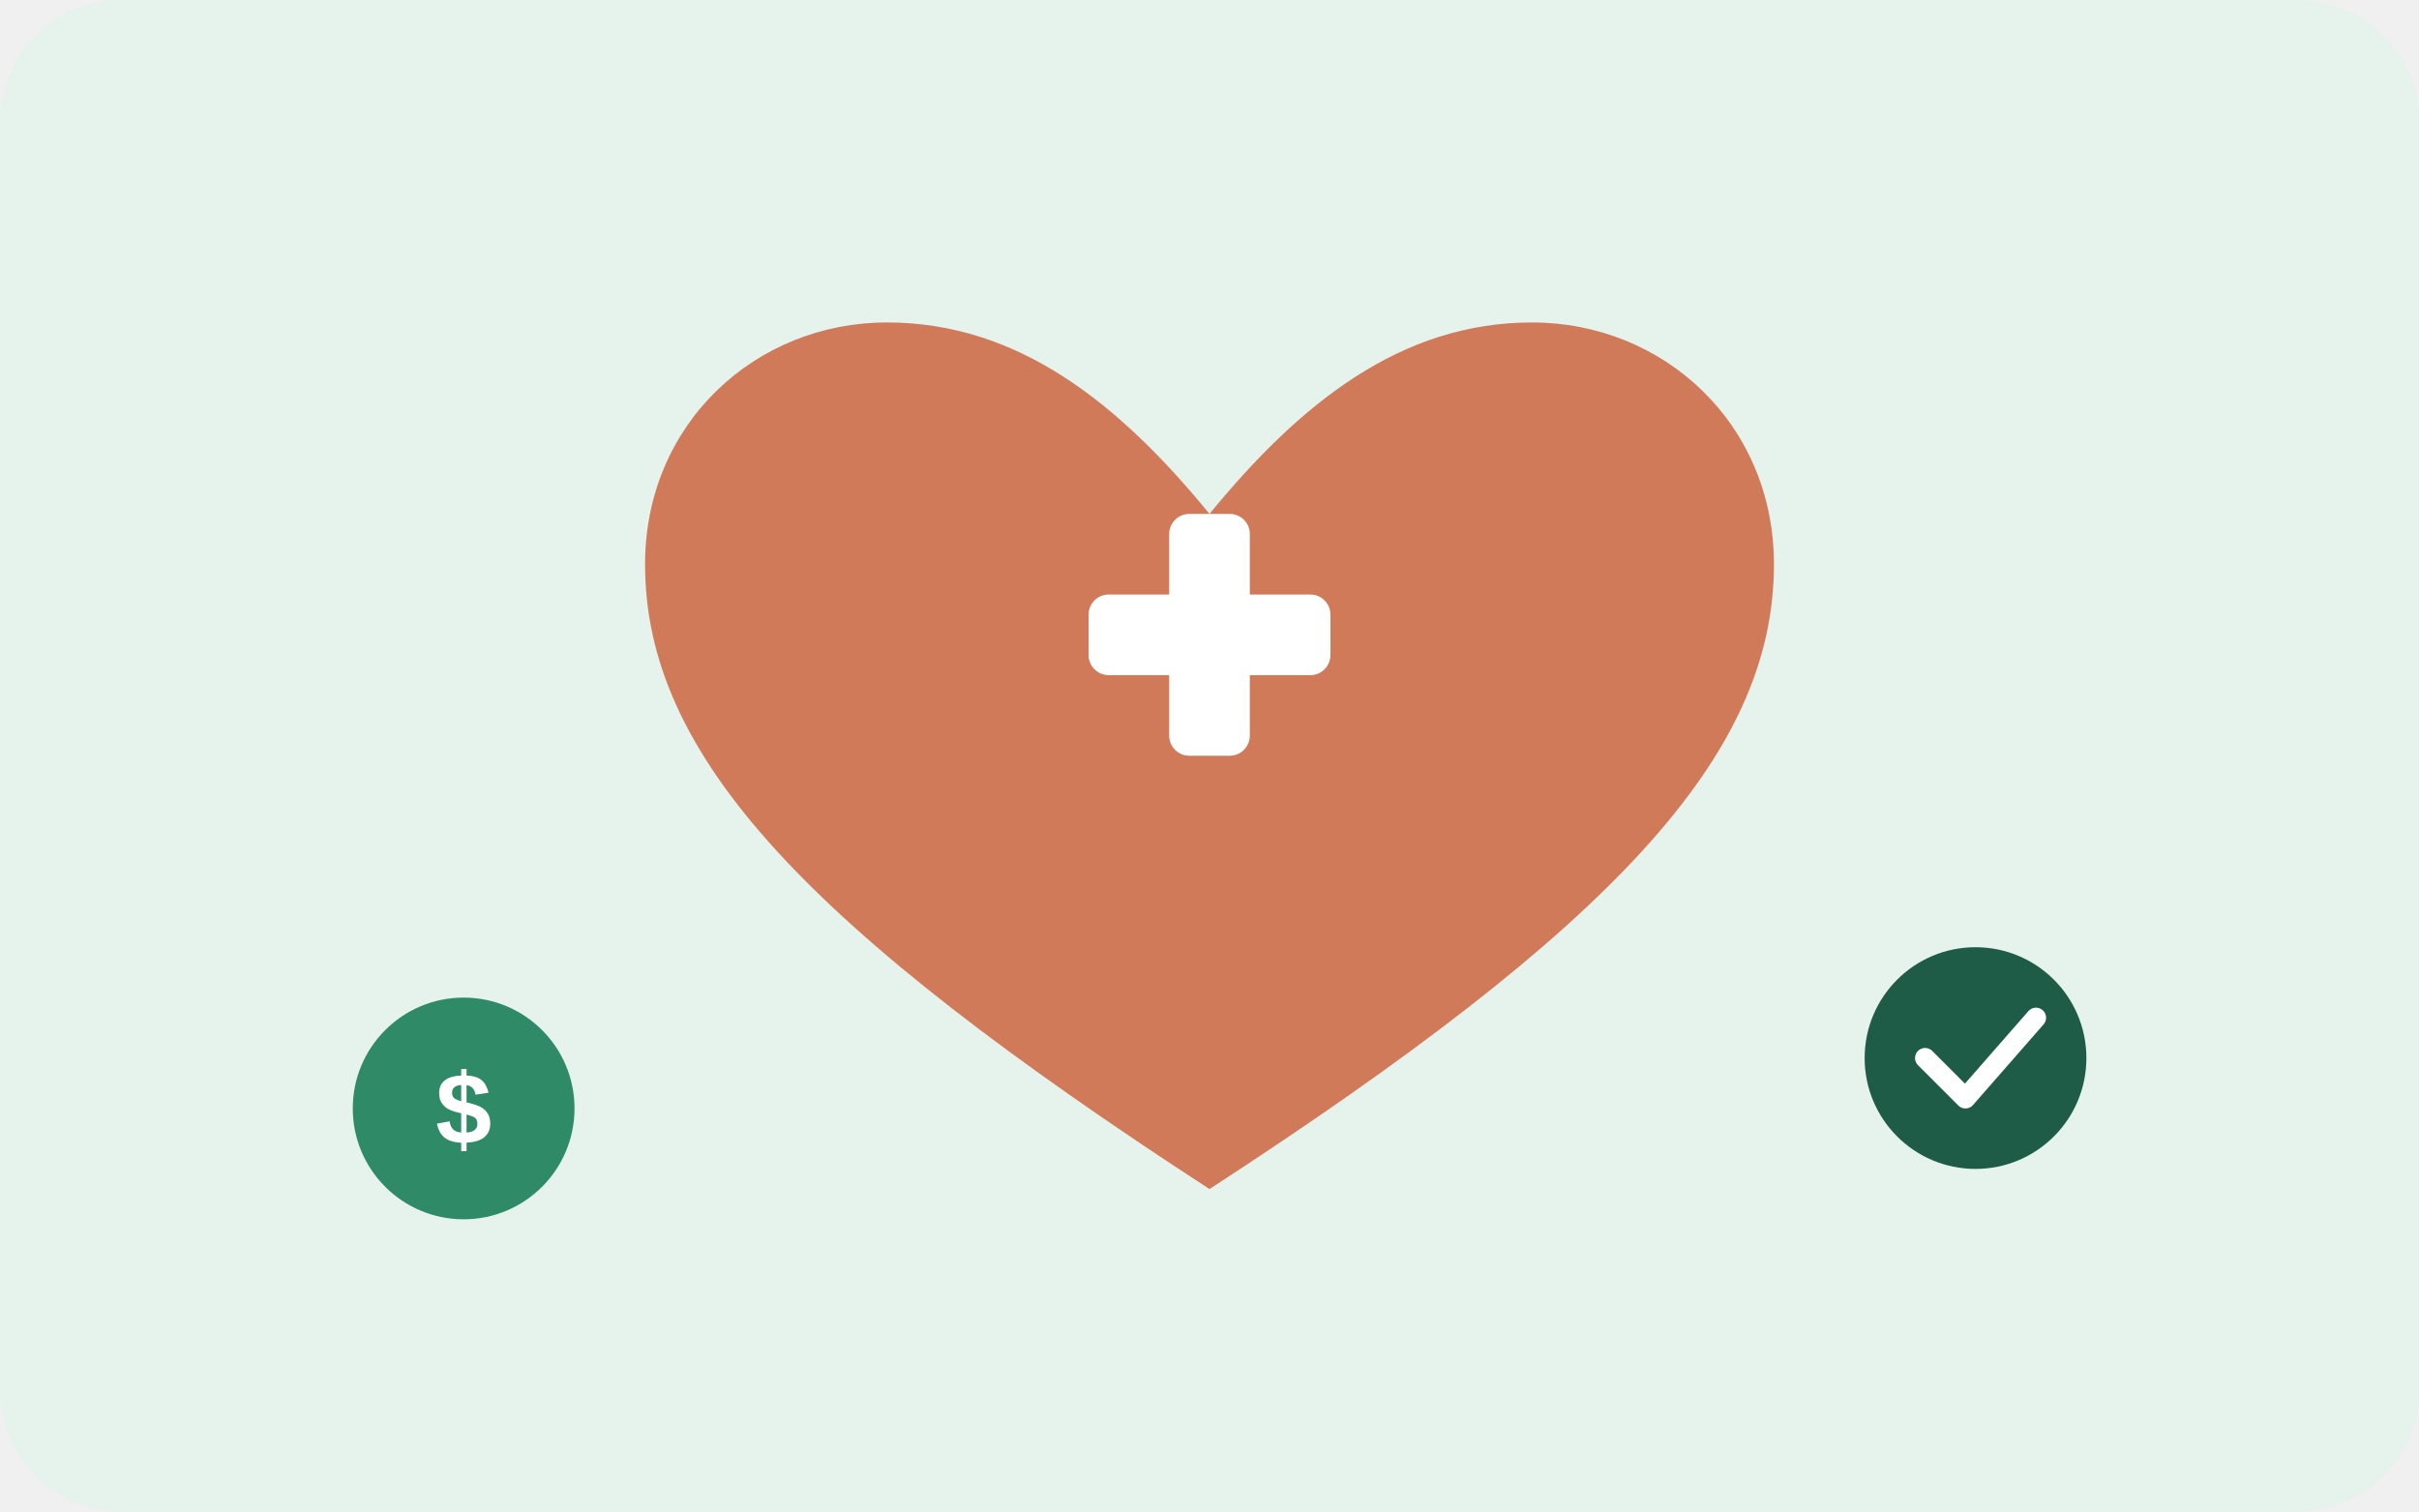
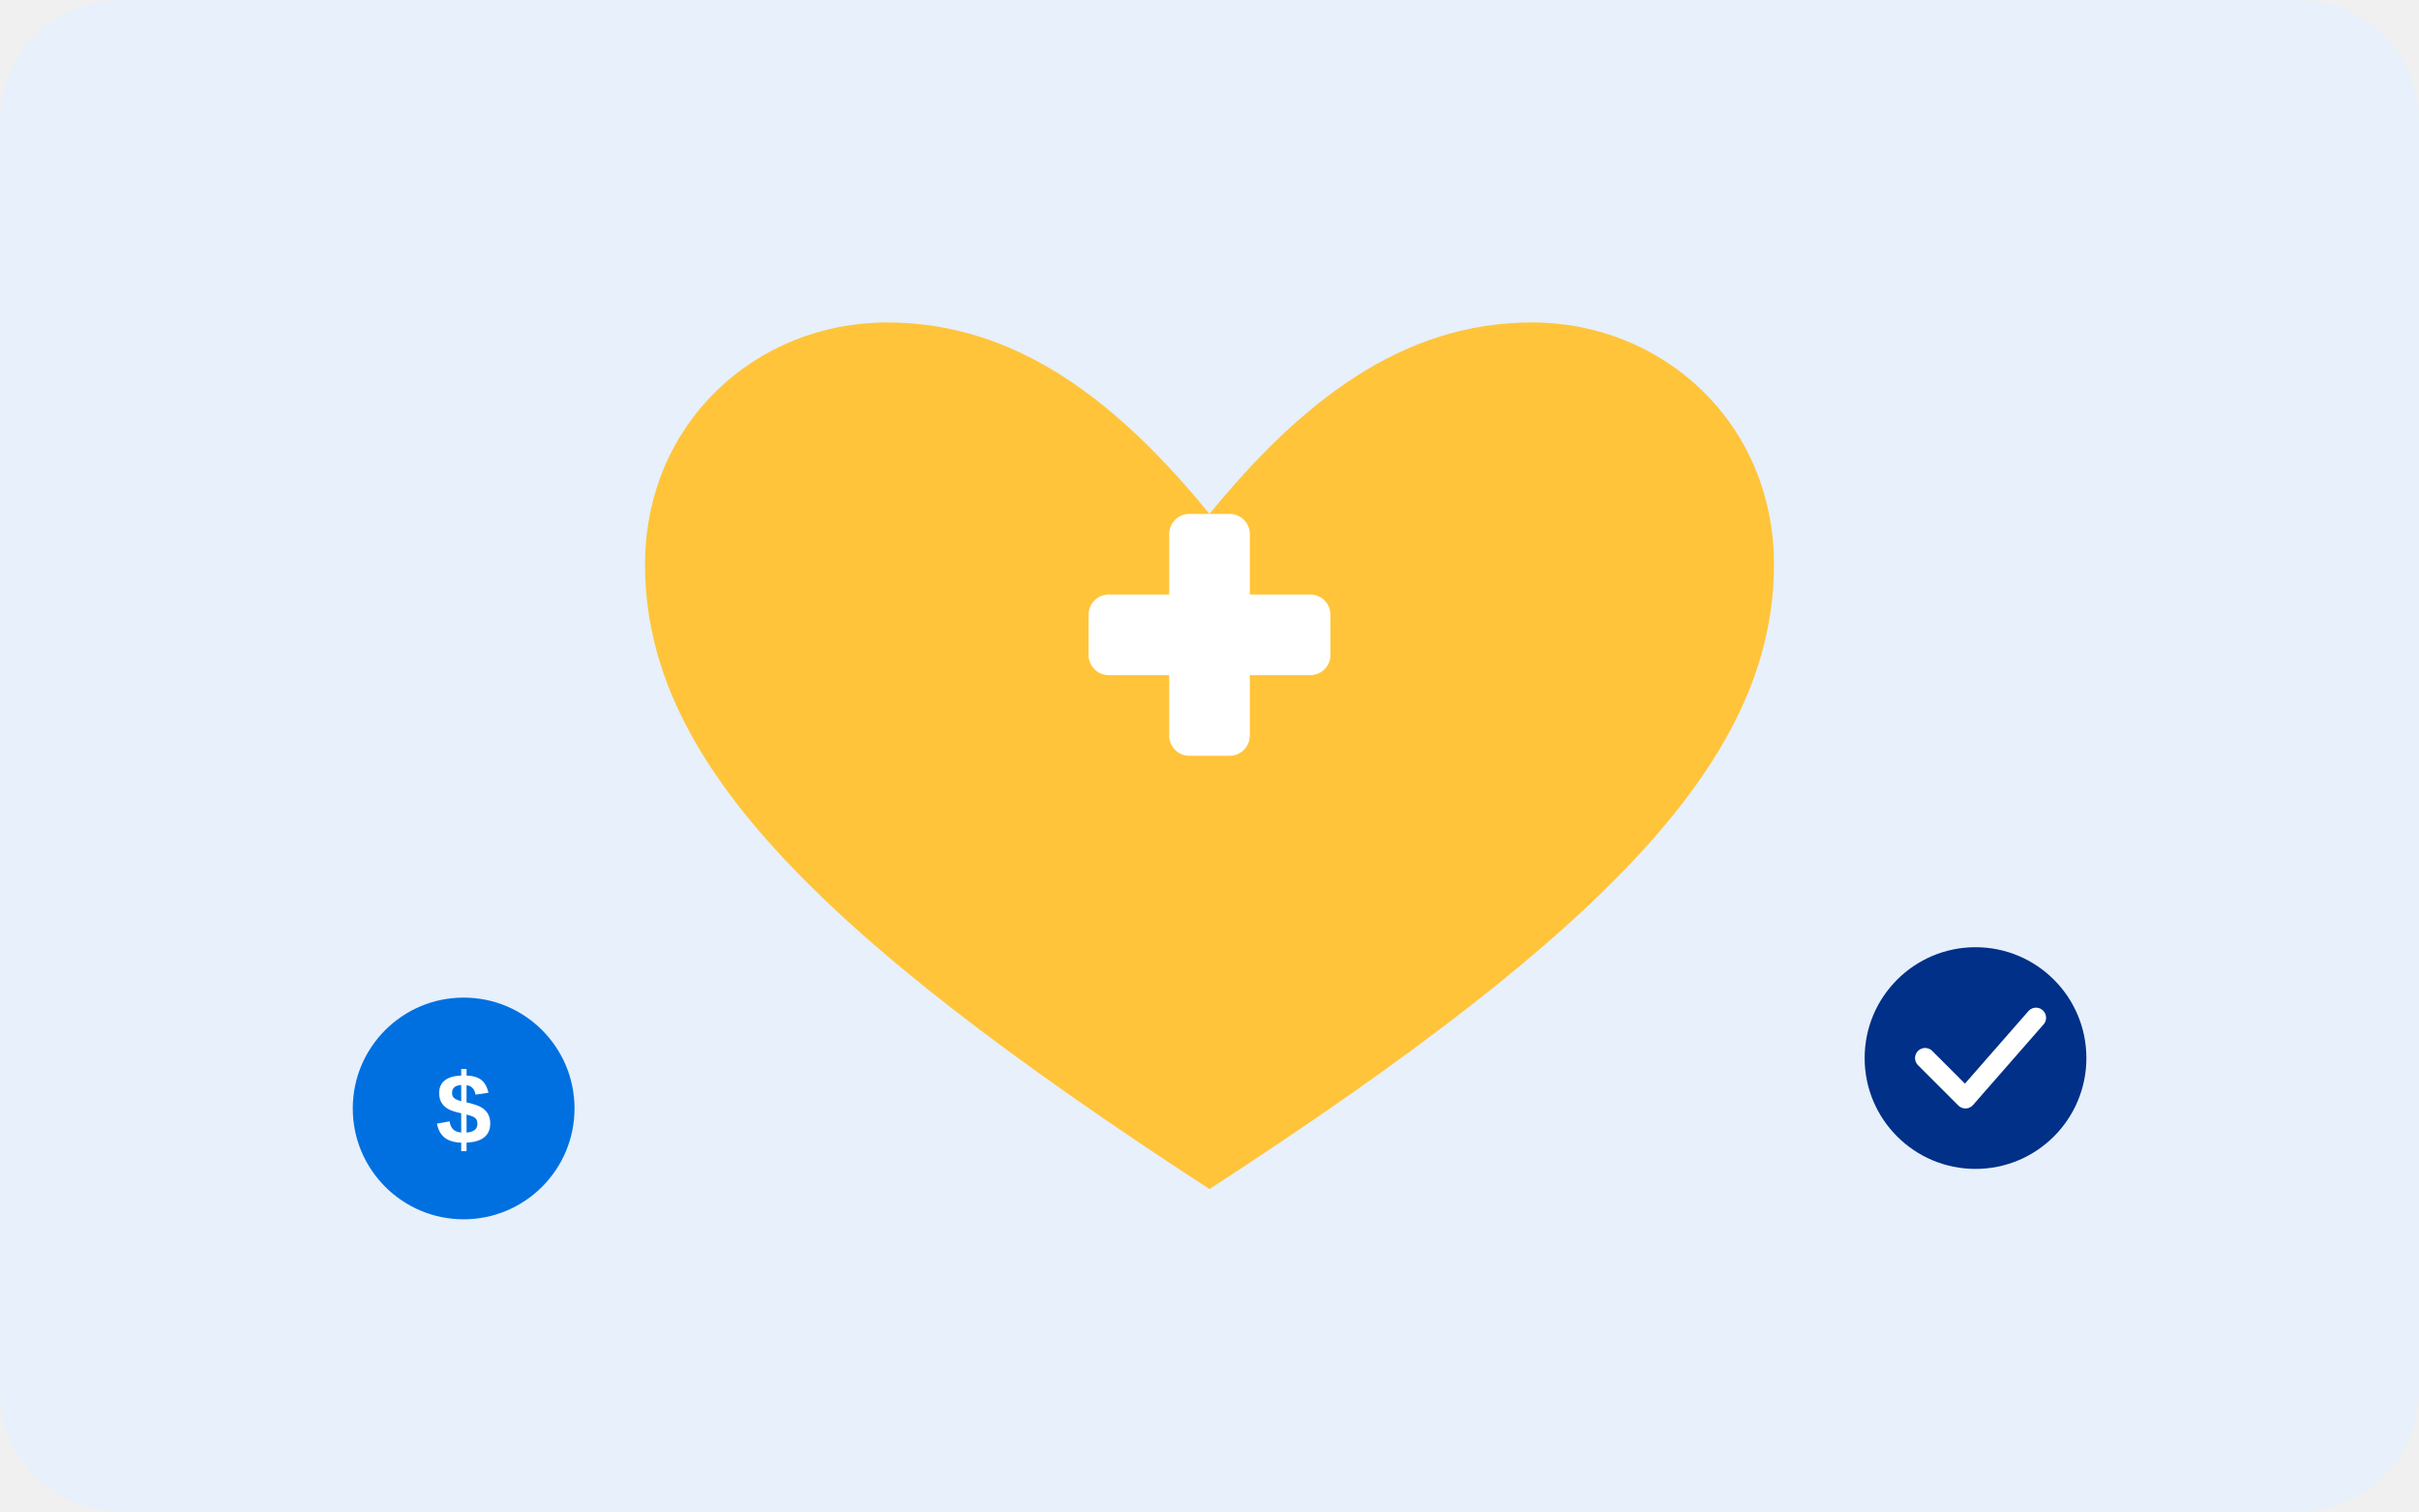
<svg xmlns="http://www.w3.org/2000/svg" viewBox="0 0 480 300" width="480" height="300">
-   <rect width="480" height="300" rx="24" fill="#e6f2ec" />
-   <path d="M240 236 C160 184 128 150 128 112 C128 84 150 64 176 64 C202 64 222 80 240 102 C258 80 278 64 304 64 C330 64 352 84 352 112 C352 150 320 184 240 236 Z" fill="#d07a5a" />
+   <rect width="480" height="300" rx="24" fill="#e7f0fb" />
+   <path d="M240 236 C160 184 128 150 128 112 C128 84 150 64 176 64 C202 64 222 80 240 102 C258 80 278 64 304 64 C330 64 352 84 352 112 C352 150 320 184 240 236 Z" fill="#ffc439" />
  <rect x="216" y="118" width="48" height="16" rx="4" fill="#ffffff" />
  <rect x="232" y="102" width="16" height="48" rx="4" fill="#ffffff" />
-   <circle cx="92" cy="220" r="22" fill="#2f8a68" />
+   <circle cx="92" cy="220" r="22" fill="#0070e0" />
  <text x="92" y="227" font-family="Arial, sans-serif" font-size="20" font-weight="700" fill="#fff" text-anchor="middle">$</text>
-   <circle cx="392" cy="210" r="22" fill="#1f5c47" />
+   <circle cx="392" cy="210" r="22" fill="#003087" />
  <path d="M382 210 L390 218 L404 202" stroke="#fff" stroke-width="4" fill="none" stroke-linecap="round" stroke-linejoin="round" />
</svg>
